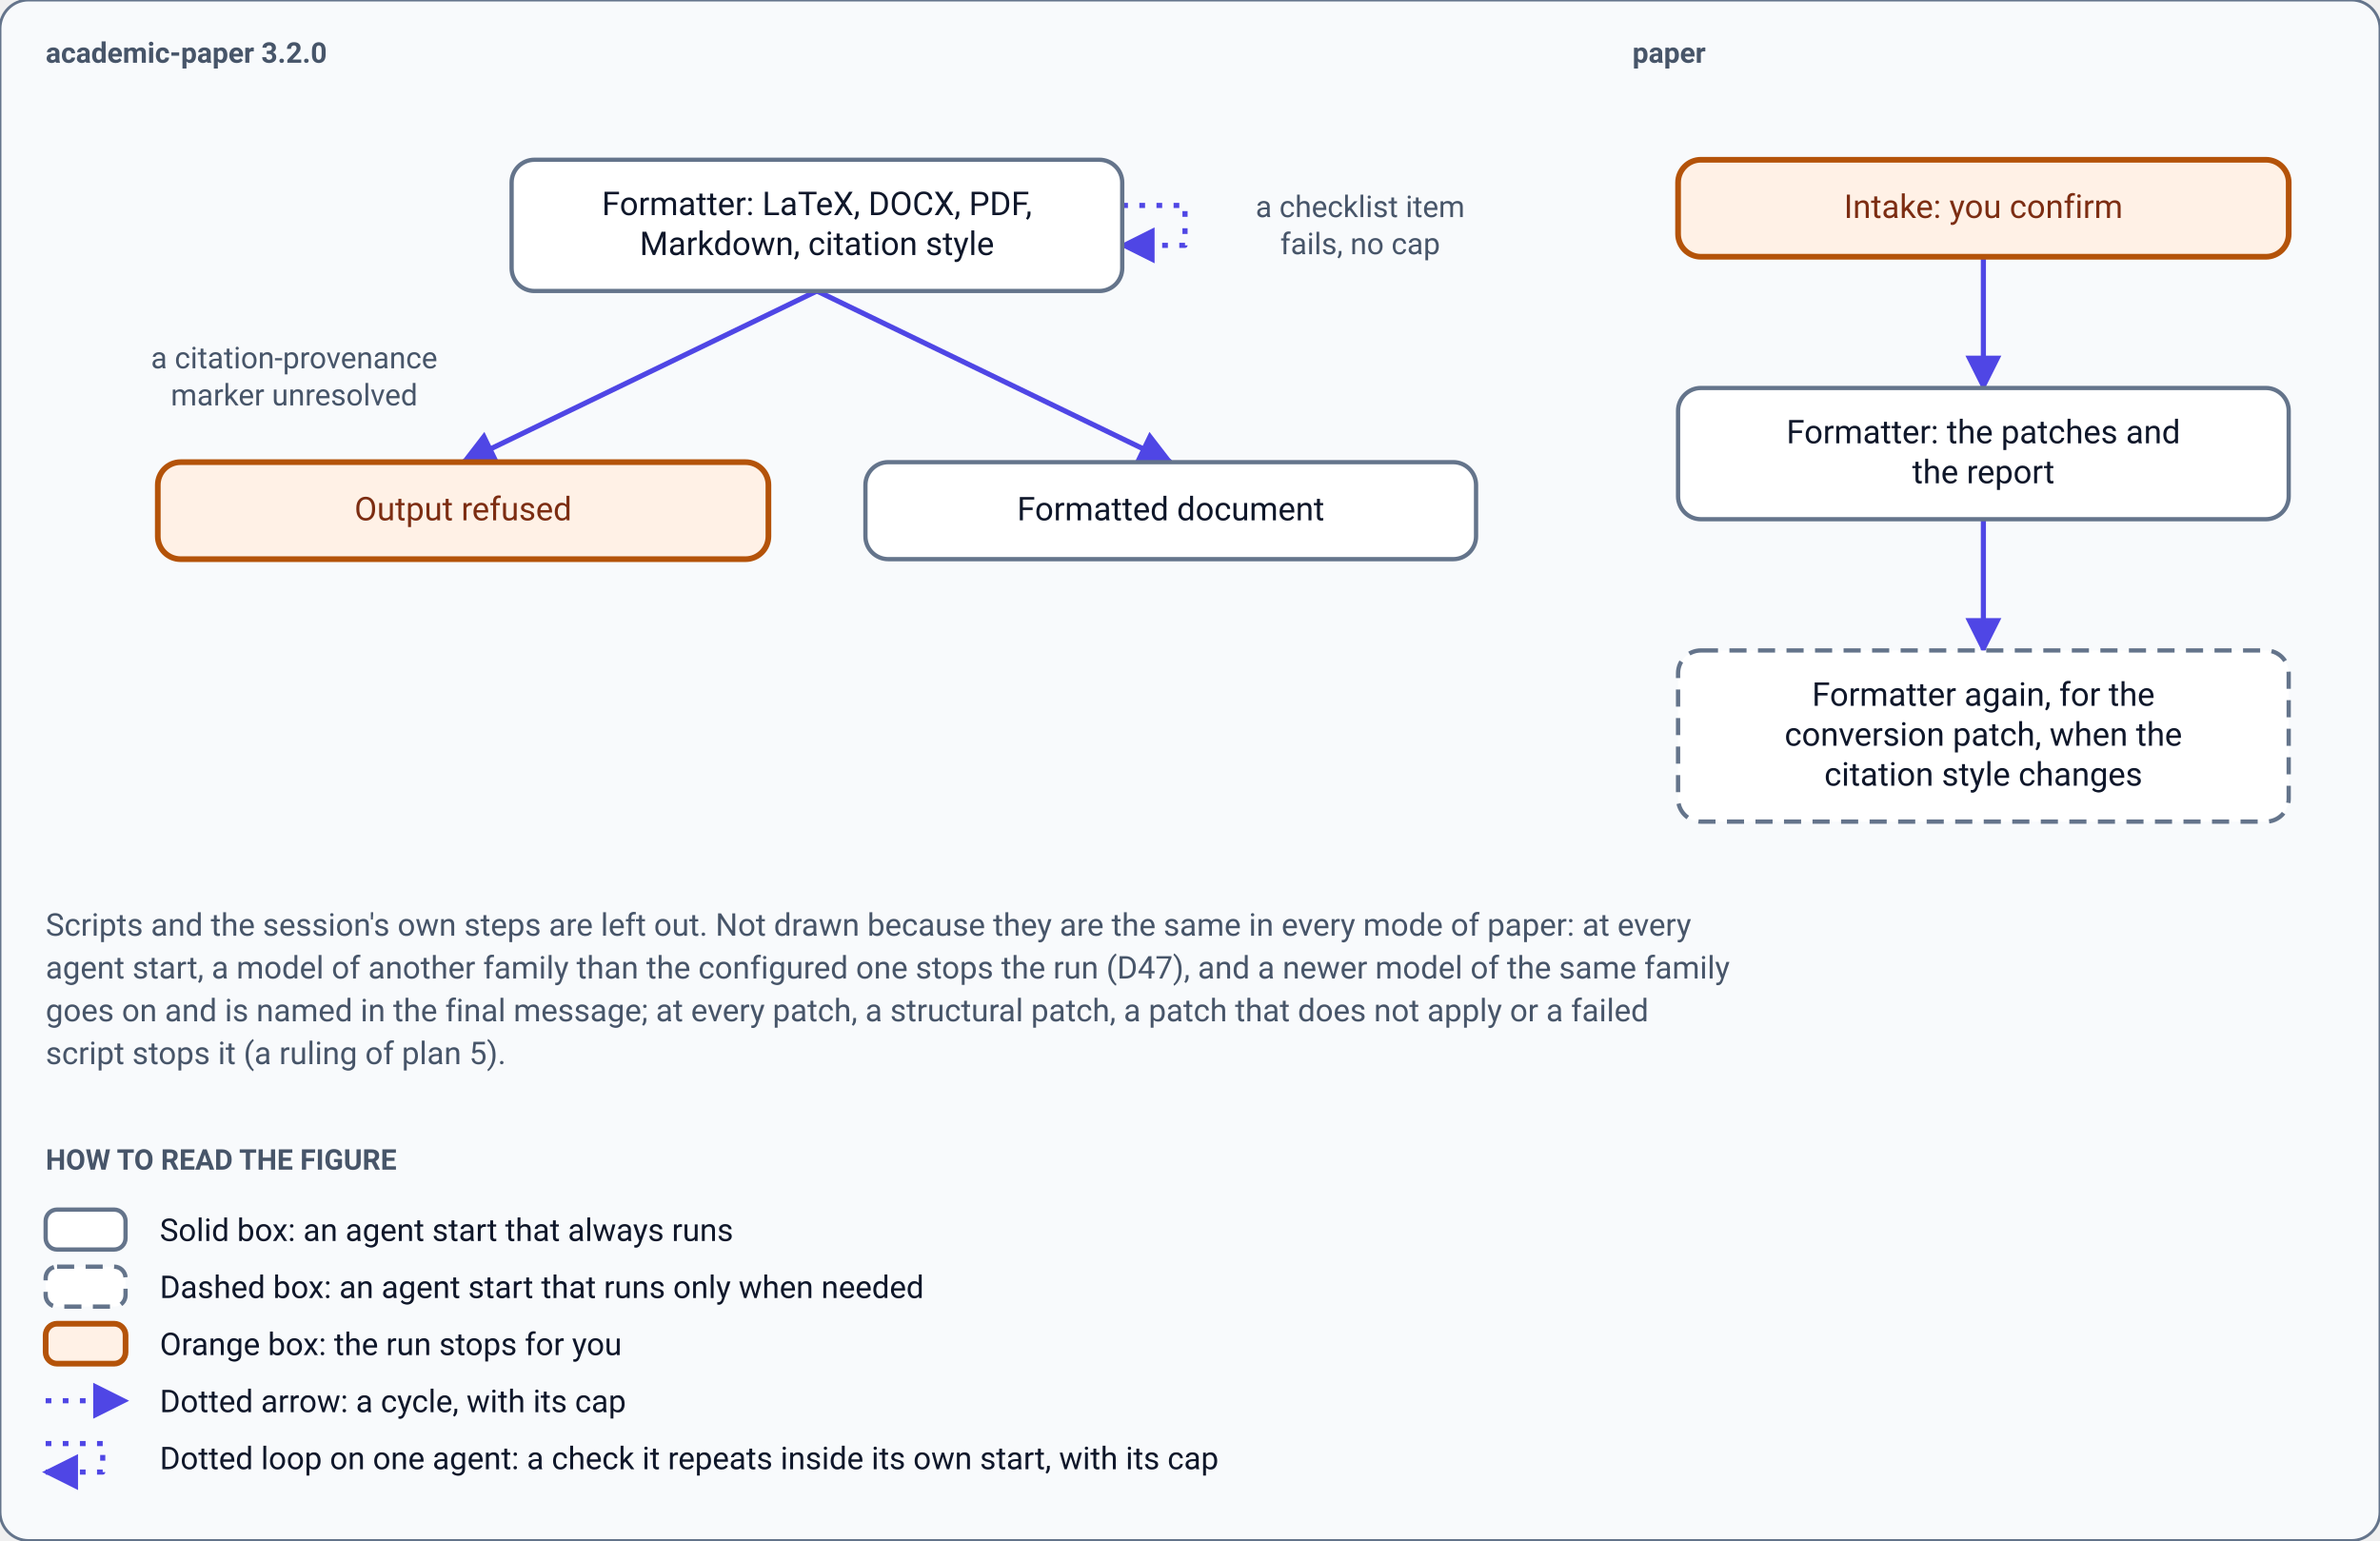
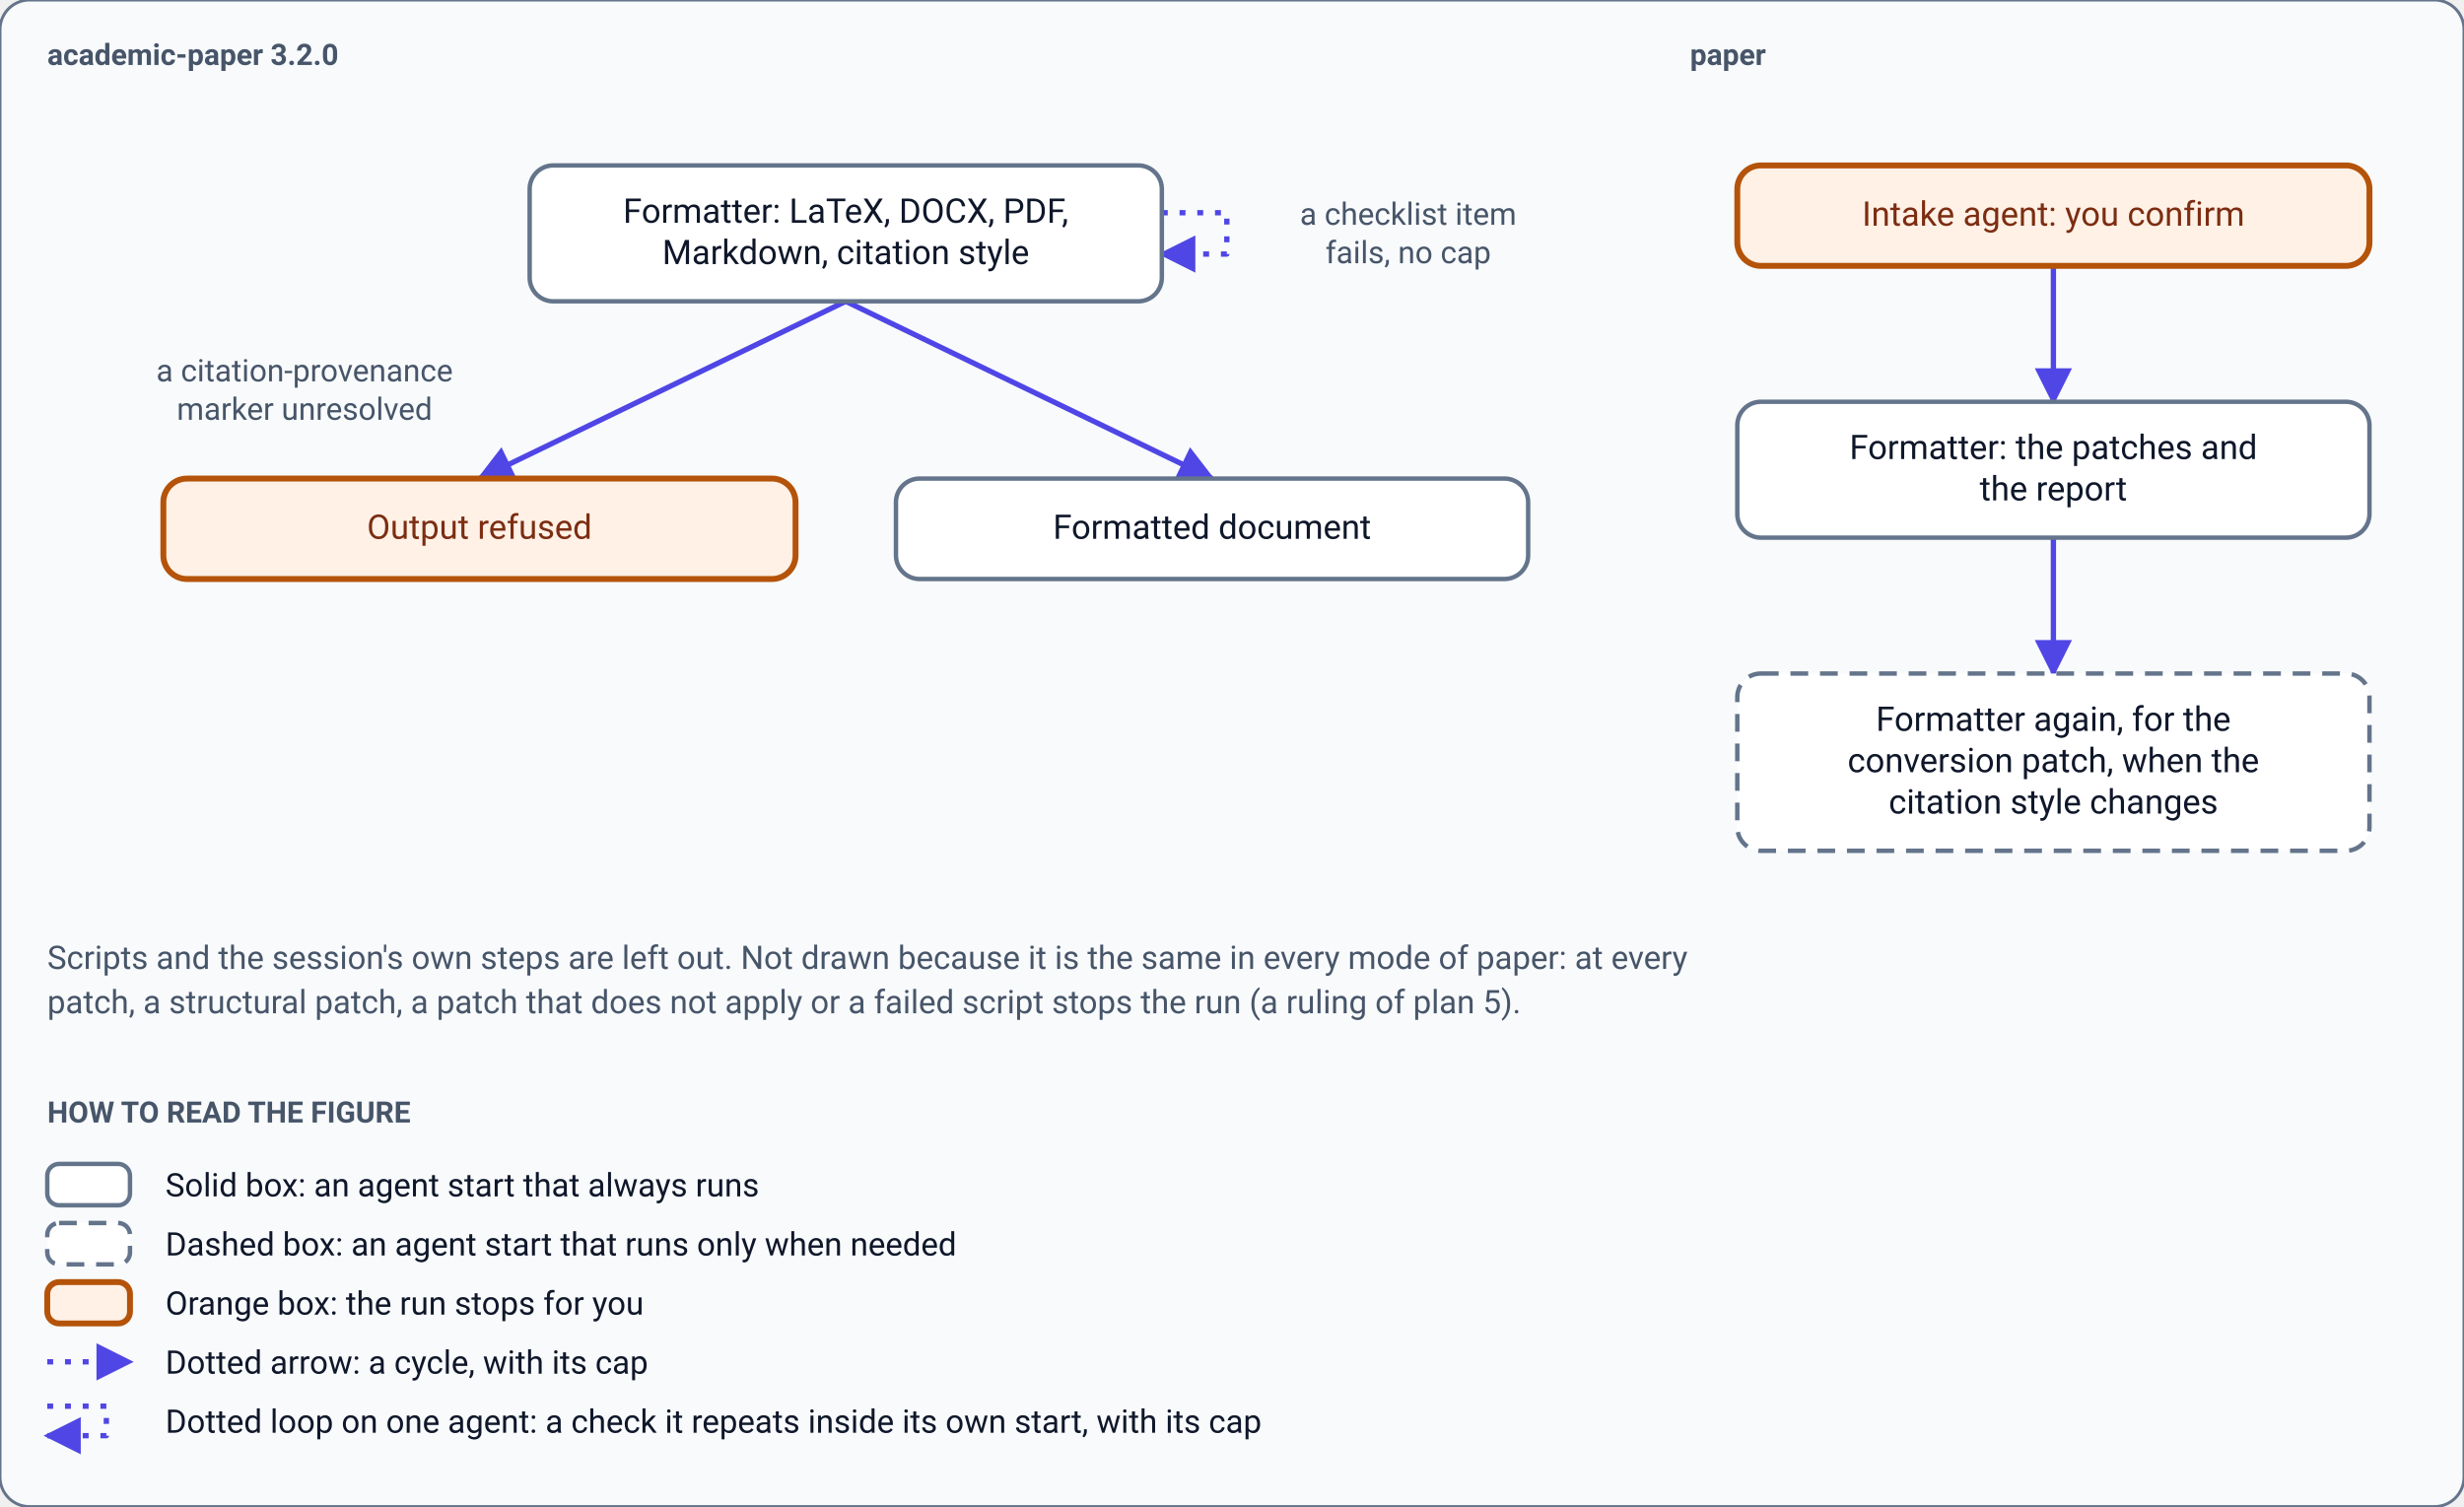
- <svg xmlns="http://www.w3.org/2000/svg" viewBox="0 0 834.1 540" width="834.1" height="540" role="img" aria-label="The format-convert mode, simple view. Boxes: academic-paper 3.2.0: Formatter: LaTeX, DOCX, PDF, Markdown, citation style (agent); Output refused (stop); Formatted document (agent) | paper: Intake: you confirm (stop); Formatter: the patches and the report (agent); Formatter again, for the conversion patch, when the citation style changes (agent, only when needed).">
+ <svg xmlns="http://www.w3.org/2000/svg" viewBox="0 0 834.1 510" width="834.1" height="510" role="img" aria-label="The format-convert mode, simple view. Boxes: academic-paper 3.2.0: Formatter: LaTeX, DOCX, PDF, Markdown, citation style (agent); Output refused (stop); Formatted document (agent) | paper: Intake agent: you confirm (stop); Formatter: the patches and the report (agent); Formatter again, for the conversion patch, when the citation style changes (agent, only when needed).">
  <defs>
    <marker id="arrow" viewBox="0 0 10 10" refX="9" refY="5" markerWidth="7" markerHeight="7" orient="auto">
      <path d="M0,0 L10,5 L0,10 z" fill="#4f46e5" />
    </marker>
  </defs>
-   <rect x="0" y="0" width="834.1" height="540" rx="10" fill="#f8fafc" stroke="#64748b" />
+   <rect x="0" y="0" width="834.1" height="510" rx="10" fill="#f8fafc" stroke="#64748b" />
  <text x="16" y="22" font-family="ui-sans-serif, -apple-system, 'Segoe UI', Roboto, Helvetica, Arial, sans-serif" font-size="10" fill="#475569" font-weight="700" text-anchor="start">academic-paper 3.2.0</text>
  <path d="M286.3,102 L162.3,162" fill="none" stroke="#4f46e5" stroke-width="1.8" marker-end="url(#arrow)" stroke-linejoin="round" />
  <path d="M286.3,102 L410.3,162" fill="none" stroke="#4f46e5" stroke-width="1.8" marker-end="url(#arrow)" stroke-linejoin="round" />
  <path d="M393.3,72 L415.3,72 L415.3,86 L393.3,86" fill="none" stroke="#4f46e5" stroke-width="1.8" stroke-dasharray="2 4" marker-end="url(#arrow)" stroke-linejoin="round" />
  <rect x="179.3" y="56" width="214" height="46" rx="8" fill="#ffffff" stroke="#64748b" stroke-width="1.5" />
  <text x="286.3" y="75.4" font-family="ui-sans-serif, -apple-system, 'Segoe UI', Roboto, Helvetica, Arial, sans-serif" font-size="11.5" fill="#0f172a" font-weight="400" text-anchor="middle">Formatter: LaTeX, DOCX, PDF,</text>
  <text x="286.3" y="89.4" font-family="ui-sans-serif, -apple-system, 'Segoe UI', Roboto, Helvetica, Arial, sans-serif" font-size="11.5" fill="#0f172a" font-weight="400" text-anchor="middle">Markdown, citation style</text>
  <rect x="55.3" y="162" width="214" height="34" rx="8" fill="#fff1e6" stroke="#b45309" stroke-width="2" />
  <text x="162.3" y="182.4" font-family="ui-sans-serif, -apple-system, 'Segoe UI', Roboto, Helvetica, Arial, sans-serif" font-size="11.5" fill="#7c2d12" font-weight="400" text-anchor="middle">Output refused</text>
  <rect x="303.3" y="162" width="214" height="34" rx="8" fill="#ffffff" stroke="#64748b" stroke-width="1.5" />
  <text x="410.3" y="182.4" font-family="ui-sans-serif, -apple-system, 'Segoe UI', Roboto, Helvetica, Arial, sans-serif" font-size="11.5" fill="#0f172a" font-weight="400" text-anchor="middle">Formatted document</text>
  <text x="103.1" y="129.1" font-family="ui-sans-serif, -apple-system, 'Segoe UI', Roboto, Helvetica, Arial, sans-serif" font-size="10.5" fill="#475569" font-weight="400" text-anchor="middle" stroke="#f8fafc" stroke-width="4" stroke-linejoin="round" paint-order="stroke">a citation-provenance</text>
  <text x="103.1" y="142.1" font-family="ui-sans-serif, -apple-system, 'Segoe UI', Roboto, Helvetica, Arial, sans-serif" font-size="10.5" fill="#475569" font-weight="400" text-anchor="middle" stroke="#f8fafc" stroke-width="4" stroke-linejoin="round" paint-order="stroke">marker unresolved</text>
  <text x="476.7" y="76.1" font-family="ui-sans-serif, -apple-system, 'Segoe UI', Roboto, Helvetica, Arial, sans-serif" font-size="10.5" fill="#475569" font-weight="400" text-anchor="middle" stroke="#f8fafc" stroke-width="4" stroke-linejoin="round" paint-order="stroke">a checklist item</text>
  <text x="476.7" y="89.1" font-family="ui-sans-serif, -apple-system, 'Segoe UI', Roboto, Helvetica, Arial, sans-serif" font-size="10.5" fill="#475569" font-weight="400" text-anchor="middle" stroke="#f8fafc" stroke-width="4" stroke-linejoin="round" paint-order="stroke">fails, no cap</text>
  <text x="572.1" y="22" font-family="ui-sans-serif, -apple-system, 'Segoe UI', Roboto, Helvetica, Arial, sans-serif" font-size="10" fill="#475569" font-weight="700" text-anchor="start">paper</text>
  <path d="M695.1,90 L695.1,136" fill="none" stroke="#4f46e5" stroke-width="1.8" marker-end="url(#arrow)" stroke-linejoin="round" />
  <path d="M695.1,182 L695.1,228" fill="none" stroke="#4f46e5" stroke-width="1.8" marker-end="url(#arrow)" stroke-linejoin="round" />
  <rect x="588.1" y="56" width="214" height="34" rx="8" fill="#fff1e6" stroke="#b45309" stroke-width="2" />
-   <text x="695.1" y="76.4" font-family="ui-sans-serif, -apple-system, 'Segoe UI', Roboto, Helvetica, Arial, sans-serif" font-size="11.5" fill="#7c2d12" font-weight="400" text-anchor="middle">Intake: you confirm</text>
+   <text x="695.1" y="76.4" font-family="ui-sans-serif, -apple-system, 'Segoe UI', Roboto, Helvetica, Arial, sans-serif" font-size="11.5" fill="#7c2d12" font-weight="400" text-anchor="middle">Intake agent: you confirm</text>
  <rect x="588.1" y="136" width="214" height="46" rx="8" fill="#ffffff" stroke="#64748b" stroke-width="1.5" />
  <text x="695.1" y="155.4" font-family="ui-sans-serif, -apple-system, 'Segoe UI', Roboto, Helvetica, Arial, sans-serif" font-size="11.5" fill="#0f172a" font-weight="400" text-anchor="middle">Formatter: the patches and</text>
  <text x="695.1" y="169.4" font-family="ui-sans-serif, -apple-system, 'Segoe UI', Roboto, Helvetica, Arial, sans-serif" font-size="11.5" fill="#0f172a" font-weight="400" text-anchor="middle">the report</text>
  <rect x="588.1" y="228" width="214" height="60" rx="8" fill="#ffffff" stroke="#64748b" stroke-width="1.5" stroke-dasharray="6 4" />
  <text x="695.1" y="247.4" font-family="ui-sans-serif, -apple-system, 'Segoe UI', Roboto, Helvetica, Arial, sans-serif" font-size="11.5" fill="#0f172a" font-weight="400" text-anchor="middle">Formatter again, for the</text>
  <text x="695.1" y="261.4" font-family="ui-sans-serif, -apple-system, 'Segoe UI', Roboto, Helvetica, Arial, sans-serif" font-size="11.5" fill="#0f172a" font-weight="400" text-anchor="middle">conversion patch, when the</text>
  <text x="695.1" y="275.4" font-family="ui-sans-serif, -apple-system, 'Segoe UI', Roboto, Helvetica, Arial, sans-serif" font-size="11.5" fill="#0f172a" font-weight="400" text-anchor="middle">citation style changes</text>
-   <text x="16" y="328" font-family="ui-sans-serif, -apple-system, 'Segoe UI', Roboto, Helvetica, Arial, sans-serif" font-size="11" fill="#475569" font-weight="400" text-anchor="start">Scripts and the session's own steps are left out. Not drawn because they are the same in every mode of paper: at every</text>
-   <text x="16" y="343" font-family="ui-sans-serif, -apple-system, 'Segoe UI', Roboto, Helvetica, Arial, sans-serif" font-size="11" fill="#475569" font-weight="400" text-anchor="start">agent start, a model of another family than the configured one stops the run (D47), and a newer model of the same family</text>
-   <text x="16" y="358" font-family="ui-sans-serif, -apple-system, 'Segoe UI', Roboto, Helvetica, Arial, sans-serif" font-size="11" fill="#475569" font-weight="400" text-anchor="start">goes on and is named in the final message; at every patch, a structural patch, a patch that does not apply or a failed</text>
-   <text x="16" y="373" font-family="ui-sans-serif, -apple-system, 'Segoe UI', Roboto, Helvetica, Arial, sans-serif" font-size="11" fill="#475569" font-weight="400" text-anchor="start">script stops it (a ruling of plan 5).</text>
-   <text x="16" y="410" font-family="ui-sans-serif, -apple-system, 'Segoe UI', Roboto, Helvetica, Arial, sans-serif" font-size="10" fill="#475569" font-weight="700" text-anchor="start">HOW TO READ THE FIGURE</text>
-   <rect x="16" y="424" width="28" height="14" rx="4" fill="#ffffff" stroke="#64748b" stroke-width="1.5" />
-   <text x="56" y="435" font-family="ui-sans-serif, -apple-system, 'Segoe UI', Roboto, Helvetica, Arial, sans-serif" font-size="11" fill="#0f172a" font-weight="400" text-anchor="start">Solid box: an agent start that always runs</text>
-   <rect x="16" y="444" width="28" height="14" rx="4" fill="#ffffff" stroke="#64748b" stroke-width="1.5" stroke-dasharray="6 4" />
-   <text x="56" y="455" font-family="ui-sans-serif, -apple-system, 'Segoe UI', Roboto, Helvetica, Arial, sans-serif" font-size="11" fill="#0f172a" font-weight="400" text-anchor="start">Dashed box: an agent start that runs only when needed</text>
-   <rect x="16" y="464" width="28" height="14" rx="4" fill="#fff1e6" stroke="#b45309" stroke-width="2" />
-   <text x="56" y="475" font-family="ui-sans-serif, -apple-system, 'Segoe UI', Roboto, Helvetica, Arial, sans-serif" font-size="11" fill="#0f172a" font-weight="400" text-anchor="start">Orange box: the run stops for you</text>
-   <path d="M16,491 L44,491" fill="none" stroke="#4f46e5" stroke-width="1.8" stroke-dasharray="2 4" marker-end="url(#arrow)" stroke-linejoin="round" />
-   <text x="56" y="495" font-family="ui-sans-serif, -apple-system, 'Segoe UI', Roboto, Helvetica, Arial, sans-serif" font-size="11" fill="#0f172a" font-weight="400" text-anchor="start">Dotted arrow: a cycle, with its cap</text>
-   <path d="M16,506 L36,506 L36,516 L16,516" fill="none" stroke="#4f46e5" stroke-width="1.8" stroke-dasharray="2 4" marker-end="url(#arrow)" stroke-linejoin="round" />
-   <text x="56" y="515" font-family="ui-sans-serif, -apple-system, 'Segoe UI', Roboto, Helvetica, Arial, sans-serif" font-size="11" fill="#0f172a" font-weight="400" text-anchor="start">Dotted loop on one agent: a check it repeats inside its own start, with its cap</text>
+   <text x="16" y="328" font-family="ui-sans-serif, -apple-system, 'Segoe UI', Roboto, Helvetica, Arial, sans-serif" font-size="11" fill="#475569" font-weight="400" text-anchor="start">Scripts and the session's own steps are left out. Not drawn because it is the same in every mode of paper: at every</text>
+   <text x="16" y="343" font-family="ui-sans-serif, -apple-system, 'Segoe UI', Roboto, Helvetica, Arial, sans-serif" font-size="11" fill="#475569" font-weight="400" text-anchor="start">patch, a structural patch, a patch that does not apply or a failed script stops the run (a ruling of plan 5).</text>
+   <text x="16" y="380" font-family="ui-sans-serif, -apple-system, 'Segoe UI', Roboto, Helvetica, Arial, sans-serif" font-size="10" fill="#475569" font-weight="700" text-anchor="start">HOW TO READ THE FIGURE</text>
+   <rect x="16" y="394" width="28" height="14" rx="4" fill="#ffffff" stroke="#64748b" stroke-width="1.5" />
+   <text x="56" y="405" font-family="ui-sans-serif, -apple-system, 'Segoe UI', Roboto, Helvetica, Arial, sans-serif" font-size="11" fill="#0f172a" font-weight="400" text-anchor="start">Solid box: an agent start that always runs</text>
+   <rect x="16" y="414" width="28" height="14" rx="4" fill="#ffffff" stroke="#64748b" stroke-width="1.5" stroke-dasharray="6 4" />
+   <text x="56" y="425" font-family="ui-sans-serif, -apple-system, 'Segoe UI', Roboto, Helvetica, Arial, sans-serif" font-size="11" fill="#0f172a" font-weight="400" text-anchor="start">Dashed box: an agent start that runs only when needed</text>
+   <rect x="16" y="434" width="28" height="14" rx="4" fill="#fff1e6" stroke="#b45309" stroke-width="2" />
+   <text x="56" y="445" font-family="ui-sans-serif, -apple-system, 'Segoe UI', Roboto, Helvetica, Arial, sans-serif" font-size="11" fill="#0f172a" font-weight="400" text-anchor="start">Orange box: the run stops for you</text>
+   <path d="M16,461 L44,461" fill="none" stroke="#4f46e5" stroke-width="1.8" stroke-dasharray="2 4" marker-end="url(#arrow)" stroke-linejoin="round" />
+   <text x="56" y="465" font-family="ui-sans-serif, -apple-system, 'Segoe UI', Roboto, Helvetica, Arial, sans-serif" font-size="11" fill="#0f172a" font-weight="400" text-anchor="start">Dotted arrow: a cycle, with its cap</text>
+   <path d="M16,476 L36,476 L36,486 L16,486" fill="none" stroke="#4f46e5" stroke-width="1.8" stroke-dasharray="2 4" marker-end="url(#arrow)" stroke-linejoin="round" />
+   <text x="56" y="485" font-family="ui-sans-serif, -apple-system, 'Segoe UI', Roboto, Helvetica, Arial, sans-serif" font-size="11" fill="#0f172a" font-weight="400" text-anchor="start">Dotted loop on one agent: a check it repeats inside its own start, with its cap</text>
</svg>
